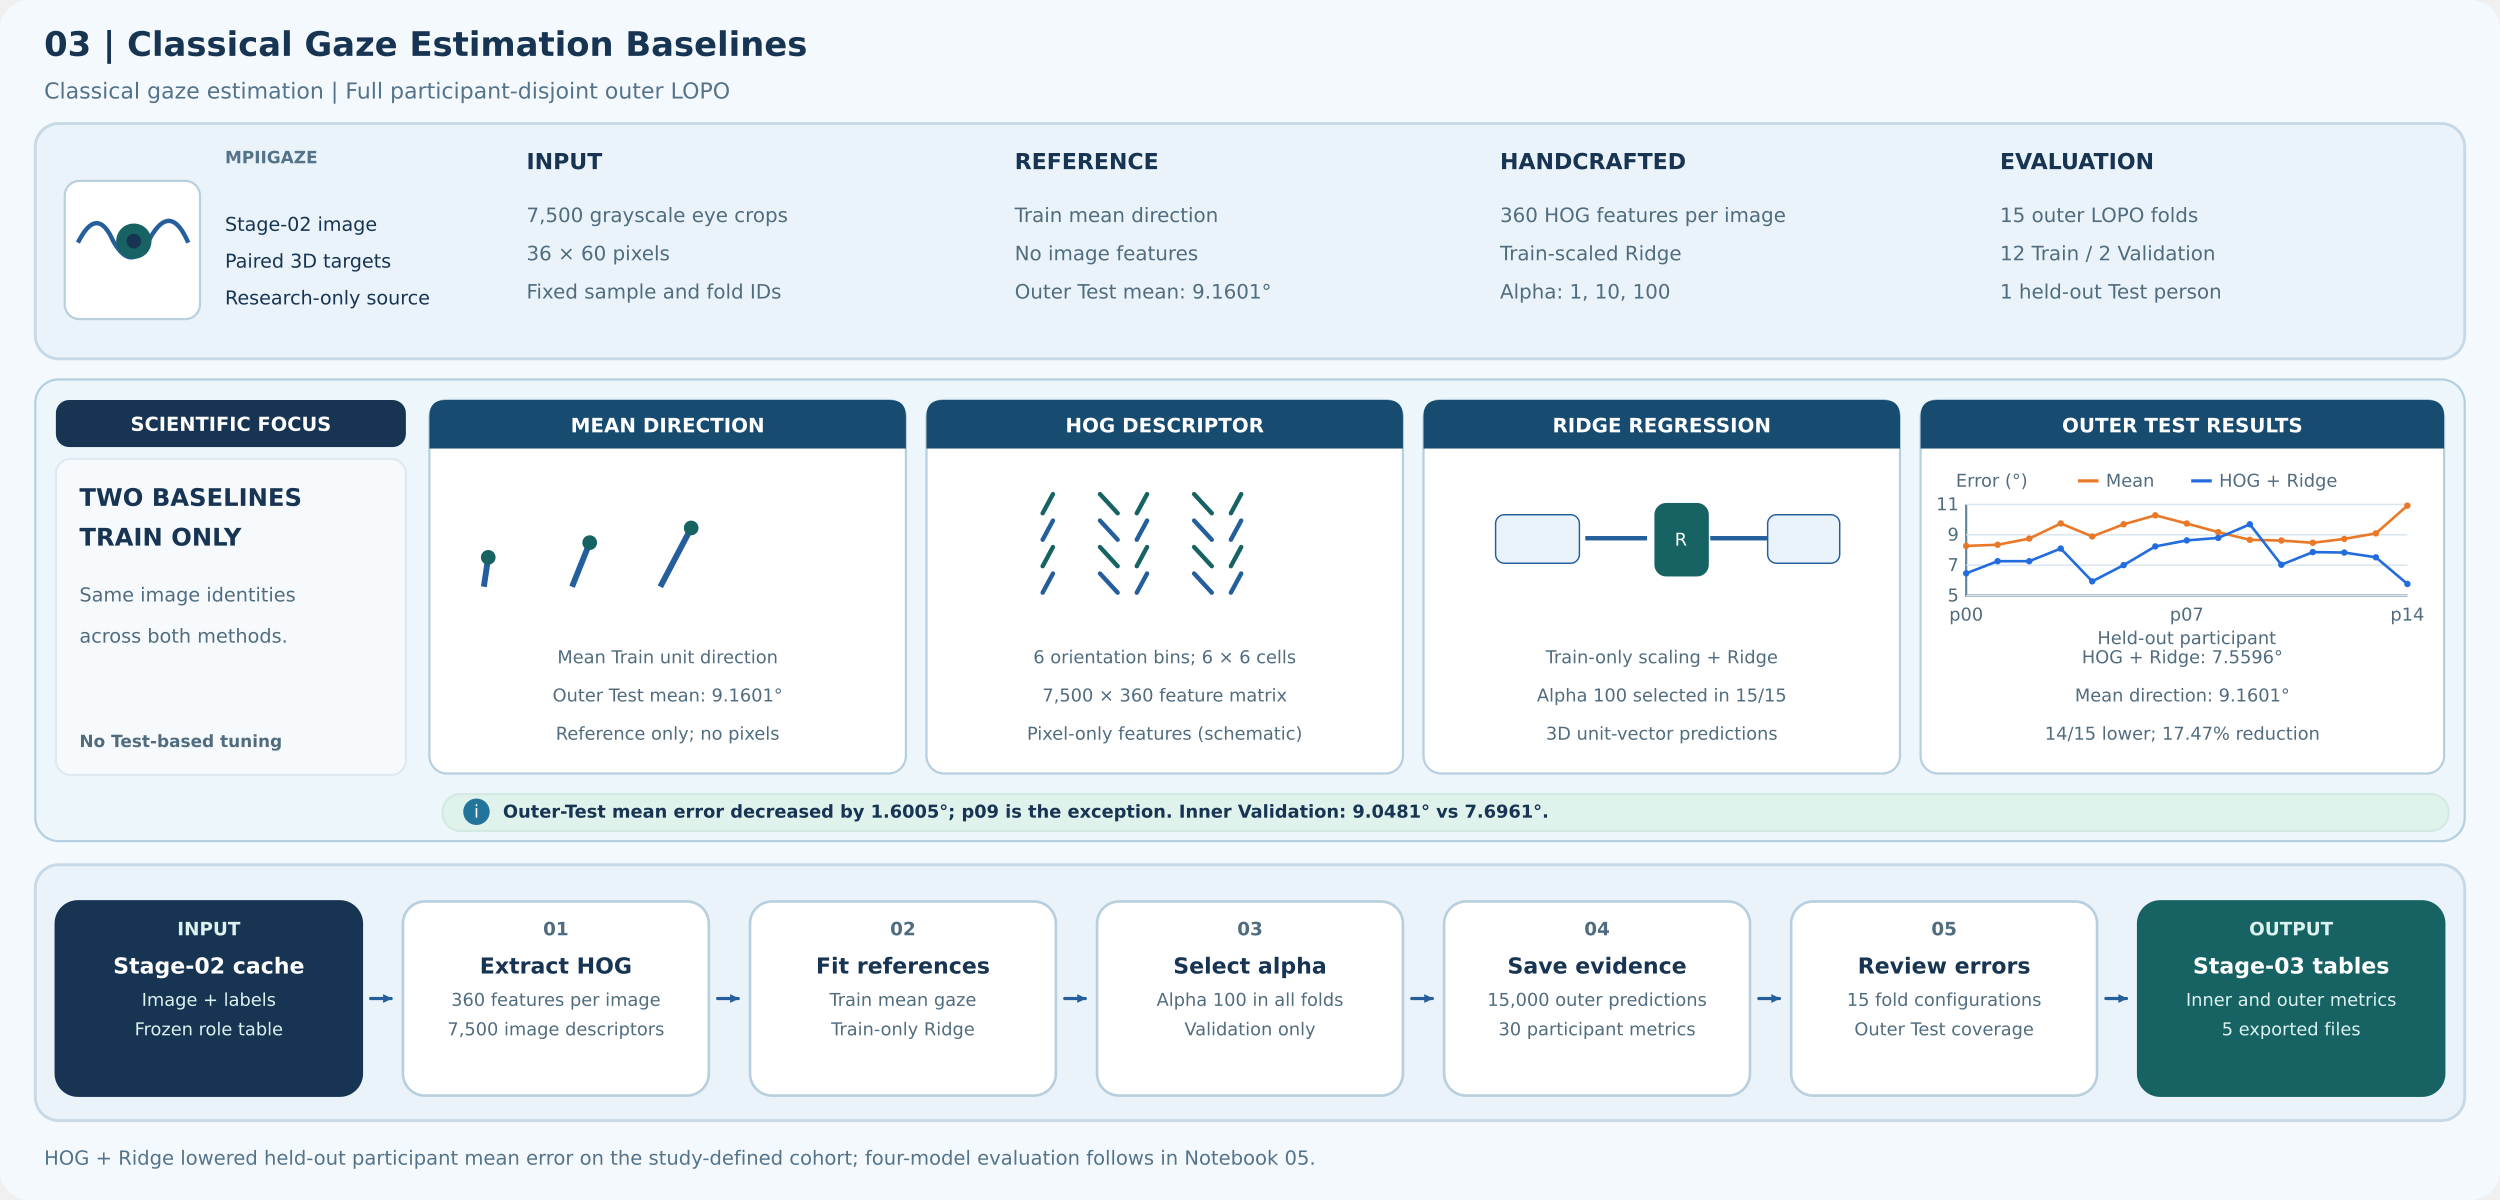
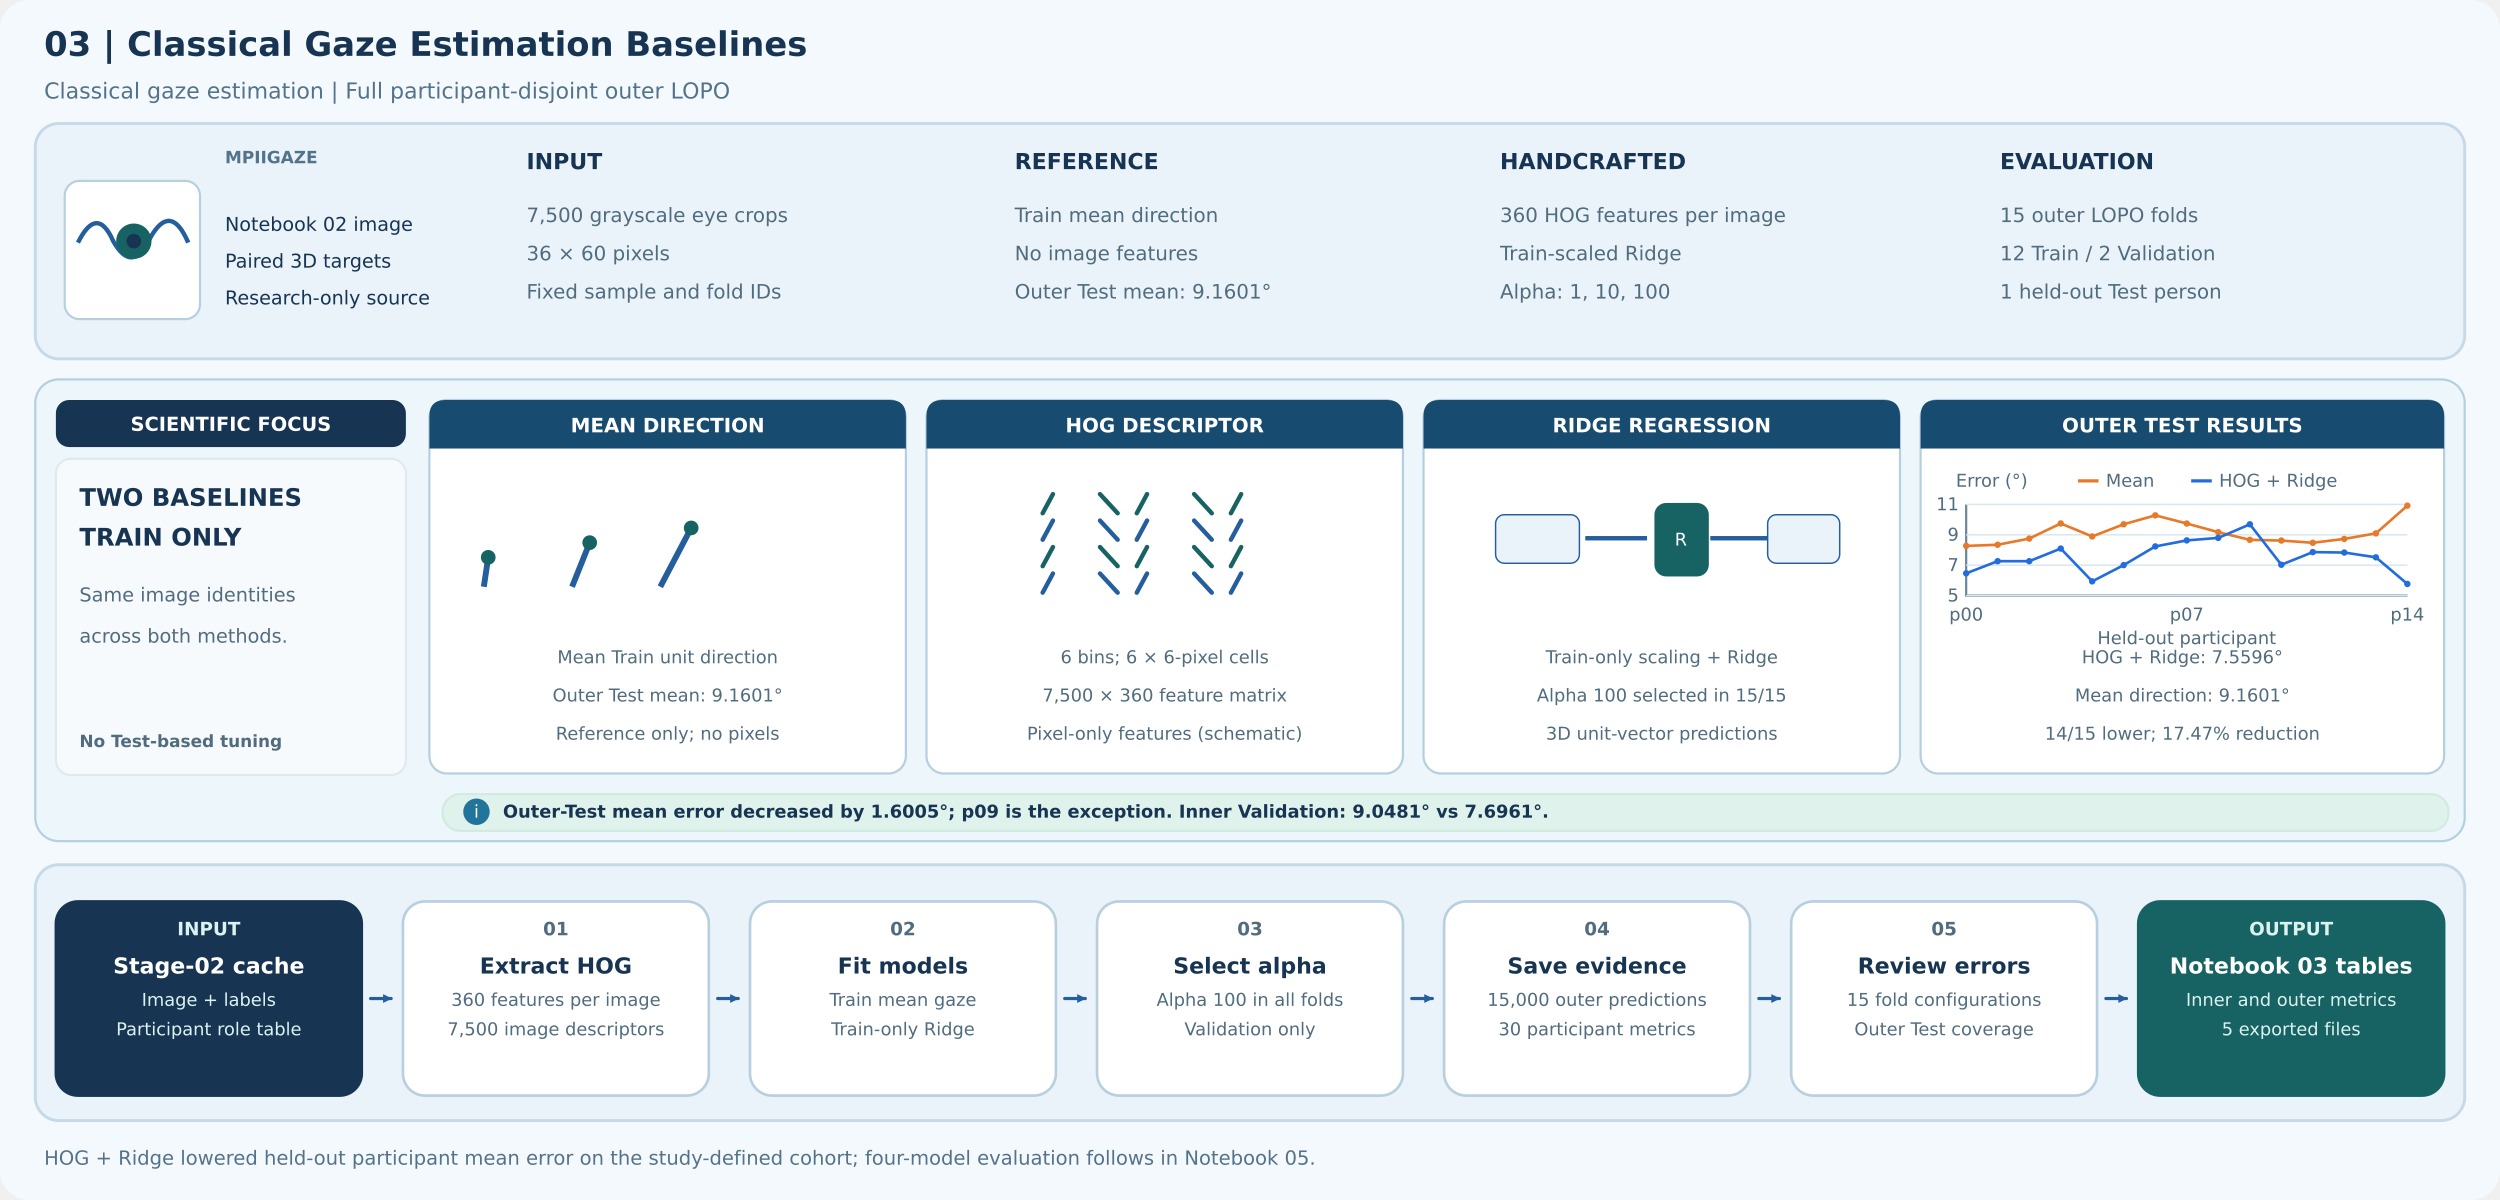
<svg xmlns="http://www.w3.org/2000/svg" width="1700" height="816" viewBox="0 0 1700 816" role="img" aria-labelledby="title desc">
  <defs>
    <marker id="arr" markerUnits="userSpaceOnUse" markerWidth="6" markerHeight="6" refX="5.5" refY="3" orient="auto">
      <path d="M0 0 L6 3 L0 6 Z" fill="#245E9D" />
    </marker>
    <style>text{font-family:DejaVu Sans,Arial,sans-serif;font-weight:400}
.figure-title{font-size:23px;font-weight:700;fill:#173453}.subtitle{font-size:15px;fill:#54738A}
.source-heading{font-size:11.5px;font-weight:700;fill:#53738A}.source-label{font-size:13px;fill:#173453}
.context-heading{font-size:15px;font-weight:700;fill:#173453}.context-body{font-size:13.5px;fill:#506C7E}
.section-label{font-size:13.2px;font-weight:700;fill:#FFFFFF}.focus-heading{font-size:16.5px;font-weight:700;fill:#173453}
.focus-body{font-size:13.1px;fill:#506C7E}.qualification{font-size:11.5px;font-weight:700;fill:#506C7E}
.card-heading{font-size:13.5px;font-weight:700;fill:#FFFFFF}.card-body{font-size:12.1px;fill:#506C7E}
.workflow-id{font-size:12.5px;font-weight:700;fill:#506C7E}.workflow-heading{font-size:15px;font-weight:700;fill:#173453}
.workflow-body{font-size:12.1px;fill:#506C7E}.terminal-id{font-size:12.5px;font-weight:700;fill:#DBF2EF}
.terminal-heading{font-size:15px;font-weight:700;fill:#FFFFFF}.terminal-body{font-size:12.1px;fill:#DBF2EF}
.footer{font-size:13.3px;fill:#54738A}.note{font-size:12.1px;font-weight:700;fill:#173453}</style>
  </defs>
  <rect id="canvas" x="0" y="0" width="1700" height="816" rx="20" fill="#F4F9FD" />
  <g id="band-0-header">
    <text id="title-text" x="30" y="38" class="figure-title">03 | Classical Gaze Estimation Baselines</text>
    <text id="subtitle-text" x="30" y="67" class="subtitle">Classical gaze estimation | Full participant-disjoint outer LOPO</text>
  </g>
  <g id="band-1-context">
    <rect id="context-container" x="24" y="84" width="1652" height="160" rx="16" fill="#EAF3FA" stroke="#C7D9E6" stroke-width="2" />
    <g id="source-schematic">
      <rect id="source-icon-frame" x="44" y="123" width="92" height="94" rx="10" fill="#FFFFFF" stroke="#B8CFDE" stroke-width="1.5" />
      <path d="M53 165Q66 139 77 164Q90 187 102 162Q116 137 128 165" fill="none" stroke="#245E9D" stroke-width="3" />
      <circle cx="91" cy="164" r="12" fill="#176363" />
      <circle cx="91" cy="164" r="5" fill="#173453" />
      <text x="153" y="111" class="source-heading">MPIIGAZE</text>
-       <text x="153" y="157" class="source-label">Stage-02 image</text>
+       <text x="153" y="157" class="source-label">Notebook 02 image</text>
      <text x="153" y="182" class="source-label">Paired 3D targets</text>
      <text x="153" y="207" class="source-label">Research-only source</text>
    </g>
    <g id="context-module-1">
      <text x="358" y="115" class="context-heading">INPUT</text>
      <text x="358" y="151" class="context-body">7,500 grayscale eye crops</text>
      <text x="358" y="177" class="context-body">36 × 60 pixels</text>
      <text x="358" y="203" class="context-body">Fixed sample and fold IDs</text>
    </g>
    <g id="context-module-2">
      <text x="690" y="115" class="context-heading">REFERENCE</text>
      <text x="690" y="151" class="context-body">Train mean direction</text>
      <text x="690" y="177" class="context-body">No image features</text>
      <text x="690" y="203" class="context-body">Outer Test mean: 9.1601°</text>
    </g>
    <g id="context-module-3">
      <text x="1020" y="115" class="context-heading">HANDCRAFTED</text>
      <text x="1020" y="151" class="context-body">360 HOG features per image</text>
      <text x="1020" y="177" class="context-body">Train-scaled Ridge</text>
      <text x="1020" y="203" class="context-body">Alpha: 1, 10, 100</text>
    </g>
    <g id="context-module-4">
      <text x="1360" y="115" class="context-heading">EVALUATION</text>
      <text x="1360" y="151" class="context-body">15 outer LOPO folds</text>
      <text x="1360" y="177" class="context-body">12 Train / 2 Validation</text>
      <text x="1360" y="203" class="context-body">1 held-out Test person</text>
    </g>
  </g>
  <g id="band-2-analysis">
    <rect id="analysis-container" x="24" y="258" width="1652" height="314" rx="16" fill="#EDF6FB" stroke="#B4CFE0" stroke-width="1.5" />
    <g id="analysis-focus">
      <rect id="section-label-box" x="38" y="272" width="238" height="32" rx="9" fill="#173453" />
      <text x="157" y="293" class="section-label" text-anchor="middle">SCIENTIFIC FOCUS</text>
      <rect id="focus-card" x="38" y="312" width="238" height="215" rx="10" fill="#F7FAFD" stroke="#DFEAF0" stroke-width="1.5" />
      <text x="54" y="344" class="focus-heading">TWO BASELINES</text>
      <text x="54" y="371" class="focus-heading">TRAIN ONLY</text>
      <text x="54" y="409" class="focus-body">Same image identities</text>
      <text x="54" y="437" class="focus-body">across both methods.</text>
      <text x="54" y="508" class="qualification">No Test-based tuning</text>
    </g>
    <g id="evidence-panel-1">
      <rect id="evidence-card-1" x="292" y="272" width="324" height="254" rx="12" fill="#FFFFFF" stroke="#B6CFDE" stroke-width="1.5" />
      <path id="evidence-header-1" d="M303 272 H605 Q616 272 616 283 V305 H292 V283 Q292 272 303 272 Z" fill="#174B70" />
      <text x="454" y="294" class="card-heading" text-anchor="middle">MEAN DIRECTION</text>
      <g id="evidence-content-1">
        <g data-diagram="vector" aria-label="vector scientific schematic">
          <path d="M329 399l3 -20" stroke="#245E9D" stroke-width="4" />
          <circle cx="332" cy="379" r="5" fill="#176363" />
          <path d="M389 399l12 -30" stroke="#245E9D" stroke-width="4" />
          <circle cx="401" cy="369" r="5" fill="#176363" />
          <path d="M449 399l21 -40" stroke="#245E9D" stroke-width="4" />
          <circle cx="470" cy="359" r="5" fill="#176363" />
        </g>
        <text x="454" y="451" class="card-body" text-anchor="middle">Mean Train unit direction</text>
        <text x="454" y="477" class="card-body" text-anchor="middle">Outer Test mean: 9.1601°</text>
        <text x="454" y="503" class="card-body" text-anchor="middle">Reference only; no pixels</text>
      </g>
    </g>
    <g id="evidence-panel-2">
      <rect id="evidence-card-2" x="630" y="272" width="324" height="254" rx="12" fill="#FFFFFF" stroke="#B6CFDE" stroke-width="1.5" />
      <path id="evidence-header-2" d="M641 272 H943 Q954 272 954 283 V305 H630 V283 Q630 272 641 272 Z" fill="#174B70" />
      <text x="792" y="294" class="card-heading" text-anchor="middle">HOG DESCRIPTOR</text>
      <g id="evidence-content-2">
        <g data-diagram="hog" aria-label="hog scientific schematic">
          <path d="M716 336l-7 13" stroke="#176363" stroke-width="3" stroke-linecap="round" />
          <path d="M748 336l12 13" stroke="#176363" stroke-width="3" stroke-linecap="round" />
          <path d="M780 336l-7 13" stroke="#176363" stroke-width="3" stroke-linecap="round" />
          <path d="M812 336l12 13" stroke="#176363" stroke-width="3" stroke-linecap="round" />
          <path d="M844 336l-7 13" stroke="#176363" stroke-width="3" stroke-linecap="round" />
          <path d="M716 354l-7 13" stroke="#245E9D" stroke-width="3" stroke-linecap="round" />
          <path d="M748 354l12 13" stroke="#245E9D" stroke-width="3" stroke-linecap="round" />
          <path d="M780 354l-7 13" stroke="#245E9D" stroke-width="3" stroke-linecap="round" />
          <path d="M812 354l12 13" stroke="#245E9D" stroke-width="3" stroke-linecap="round" />
          <path d="M844 354l-7 13" stroke="#245E9D" stroke-width="3" stroke-linecap="round" />
          <path d="M716 372l-7 13" stroke="#176363" stroke-width="3" stroke-linecap="round" />
          <path d="M748 372l12 13" stroke="#176363" stroke-width="3" stroke-linecap="round" />
          <path d="M780 372l-7 13" stroke="#176363" stroke-width="3" stroke-linecap="round" />
          <path d="M812 372l12 13" stroke="#176363" stroke-width="3" stroke-linecap="round" />
          <path d="M844 372l-7 13" stroke="#176363" stroke-width="3" stroke-linecap="round" />
          <path d="M716 390l-7 13" stroke="#245E9D" stroke-width="3" stroke-linecap="round" />
          <path d="M748 390l12 13" stroke="#245E9D" stroke-width="3" stroke-linecap="round" />
          <path d="M780 390l-7 13" stroke="#245E9D" stroke-width="3" stroke-linecap="round" />
          <path d="M812 390l12 13" stroke="#245E9D" stroke-width="3" stroke-linecap="round" />
          <path d="M844 390l-7 13" stroke="#245E9D" stroke-width="3" stroke-linecap="round" />
        </g>
-         <text x="792" y="451" class="card-body" text-anchor="middle">6 orientation bins; 6 × 6 cells</text>
+         <text x="792" y="451" class="card-body" text-anchor="middle">6 bins; 6 × 6-pixel cells</text>
        <text x="792" y="477" class="card-body" text-anchor="middle">7,500 × 360 feature matrix</text>
        <text x="792" y="503" class="card-body" text-anchor="middle">Pixel-only features (schematic)</text>
      </g>
    </g>
    <g id="evidence-panel-3">
      <rect id="evidence-card-3" x="968" y="272" width="324" height="254" rx="12" fill="#FFFFFF" stroke="#B6CFDE" stroke-width="1.5" />
      <path id="evidence-header-3" d="M979 272 H1281 Q1292 272 1292 283 V305 H968 V283 Q968 272 979 272 Z" fill="#174B70" />
      <text x="1130" y="294" class="card-heading" text-anchor="middle">RIDGE REGRESSION</text>
      <g id="evidence-content-3">
        <g data-diagram="ridge" aria-label="ridge scientific schematic">
          <rect x="1017" y="350" width="57" height="33" rx="6" fill="#EAF3FA" stroke="#245E9D" />
          <path d="M1078 366H1120M1163 366h39" stroke="#245E9D" stroke-width="3" />
          <rect x="1125" y="342" width="37" height="50" rx="8" fill="#176363" />
          <rect x="1202" y="350" width="49" height="33" rx="6" fill="#EAF3FA" stroke="#245E9D" />
          <text x="1143" y="371" fill="white" font-size="12" text-anchor="middle">R</text>
        </g>
        <text x="1130" y="451" class="card-body" text-anchor="middle">Train-only scaling + Ridge</text>
        <text x="1130" y="477" class="card-body" text-anchor="middle">Alpha 100 selected in 15/15</text>
        <text x="1130" y="503" class="card-body" text-anchor="middle">3D unit-vector predictions</text>
      </g>
    </g>
    <g id="evidence-panel-4">
      <rect id="evidence-card-4" x="1306" y="272" width="356" height="254" rx="12" fill="#FFFFFF" stroke="#B6CFDE" stroke-width="1.5" />
      <path id="evidence-header-4" d="M1317 272 H1651 Q1662 272 1662 283 V305 H1306 V283 Q1306 272 1317 272 Z" fill="#174B70" />
      <text x="1484" y="294" class="card-heading" text-anchor="middle">OUTER TEST RESULTS</text>
      <g id="evidence-content-4">
        <g data-diagram="outer-test-errors" aria-label="Outer Test mean angular error per held-out participant, degrees">
          <path d="M1337 343 V405 H1637" fill="none" stroke="#66879D" stroke-width="1.5" />
          <path d="M1337 405 H1637" stroke="#D9E6EF" stroke-width="1" />
          <text x="1332" y="409" class="card-body" text-anchor="end">5</text>
          <path d="M1337 384.333 H1637" stroke="#D9E6EF" stroke-width="1" />
          <text x="1332" y="388.333" class="card-body" text-anchor="end">7</text>
          <path d="M1337 363.667 H1637" stroke="#D9E6EF" stroke-width="1" />
          <text x="1332" y="367.667" class="card-body" text-anchor="end">9</text>
          <path d="M1337 343 H1637" stroke="#D9E6EF" stroke-width="1" />
          <text x="1332" y="347" class="card-body" text-anchor="end">11</text>
          <polyline points="1337.0,371.21 1358.4,370.44 1379.9,366.24 1401.3,355.95 1422.7,364.80 1444.1,356.50 1465.6,350.43 1487.0,356.00 1508.4,361.87 1529.9,367.08 1551.3,367.58 1572.7,369.09 1594.1,366.46 1615.6,362.70 1637.0,343.84" fill="none" stroke="#E87929" stroke-width="1.8" />
          <circle cx="1337.0" cy="371.21" r="2.2" fill="#E87929" />
          <circle cx="1358.4" cy="370.44" r="2.2" fill="#E87929" />
          <circle cx="1379.9" cy="366.24" r="2.2" fill="#E87929" />
          <circle cx="1401.3" cy="355.95" r="2.2" fill="#E87929" />
          <circle cx="1422.7" cy="364.80" r="2.2" fill="#E87929" />
          <circle cx="1444.1" cy="356.50" r="2.2" fill="#E87929" />
          <circle cx="1465.6" cy="350.43" r="2.2" fill="#E87929" />
          <circle cx="1487.0" cy="356.00" r="2.2" fill="#E87929" />
          <circle cx="1508.4" cy="361.87" r="2.2" fill="#E87929" />
          <circle cx="1529.9" cy="367.08" r="2.2" fill="#E87929" />
          <circle cx="1551.3" cy="367.58" r="2.2" fill="#E87929" />
          <circle cx="1572.7" cy="369.09" r="2.2" fill="#E87929" />
          <circle cx="1594.1" cy="366.46" r="2.2" fill="#E87929" />
          <circle cx="1615.6" cy="362.70" r="2.2" fill="#E87929" />
          <circle cx="1637.0" cy="343.84" r="2.2" fill="#E87929" />
          <polyline points="1337.0,389.86 1358.4,381.61 1379.9,381.61 1401.3,373.02 1422.7,395.32 1444.1,384.28 1465.6,371.56 1487.0,367.47 1508.4,365.77 1529.9,356.52 1551.3,384.03 1572.7,375.43 1594.1,375.73 1615.6,378.98 1637.0,397.08" fill="none" stroke="#236CDE" stroke-width="1.8" />
          <circle cx="1337.0" cy="389.86" r="2.2" fill="#236CDE" />
          <circle cx="1358.4" cy="381.61" r="2.2" fill="#236CDE" />
          <circle cx="1379.9" cy="381.61" r="2.2" fill="#236CDE" />
          <circle cx="1401.3" cy="373.02" r="2.2" fill="#236CDE" />
          <circle cx="1422.7" cy="395.32" r="2.2" fill="#236CDE" />
          <circle cx="1444.1" cy="384.28" r="2.2" fill="#236CDE" />
          <circle cx="1465.6" cy="371.56" r="2.2" fill="#236CDE" />
          <circle cx="1487.0" cy="367.47" r="2.2" fill="#236CDE" />
          <circle cx="1508.4" cy="365.77" r="2.2" fill="#236CDE" />
          <circle cx="1529.9" cy="356.52" r="2.2" fill="#236CDE" />
          <circle cx="1551.3" cy="384.03" r="2.2" fill="#236CDE" />
          <circle cx="1572.7" cy="375.43" r="2.2" fill="#236CDE" />
          <circle cx="1594.1" cy="375.73" r="2.2" fill="#236CDE" />
          <circle cx="1615.6" cy="378.98" r="2.2" fill="#236CDE" />
          <circle cx="1637.0" cy="397.08" r="2.2" fill="#236CDE" />
          <text x="1330" y="331" class="card-body">Error (°)</text>
          <path d="M1413 327h14" stroke="#E87929" stroke-width="2.2" />
          <text x="1432" y="331" class="card-body">Mean</text>
          <path d="M1490 327h14" stroke="#236CDE" stroke-width="2.2" />
          <text x="1509" y="331" class="card-body">HOG + Ridge</text>
          <text x="1337" y="422" class="card-body" text-anchor="middle">p00</text>
          <text x="1487" y="422" class="card-body" text-anchor="middle">p07</text>
          <text x="1637" y="422" class="card-body" text-anchor="middle">p14</text>
          <text x="1487" y="438" class="card-body" text-anchor="middle">Held-out participant</text>
        </g>
        <text x="1484" y="451" class="card-body" text-anchor="middle">HOG + Ridge: 7.5596°</text>
        <text x="1484" y="477" class="card-body" text-anchor="middle">Mean direction: 9.1601°</text>
        <text x="1484" y="503" class="card-body" text-anchor="middle">14/15 lower; 17.47% reduction</text>
      </g>
    </g>
    <g id="optional-scientific-note">
      <rect id="note-strip" x="301" y="540" width="1364" height="25" rx="12" fill="#E0F2EC" stroke="#D3EAE2" stroke-width="1.5" />
      <circle cx="324" cy="552" r="9" fill="#23749A" />
      <text x="324" y="556" fill="#FFFFFF" font-size="12" text-anchor="middle">i</text>
      <text x="342" y="556" class="note">Outer-Test mean error decreased by 1.6005°; p09 is the exception. Inner Validation: 9.0481° vs 7.6961°.</text>
    </g>
  </g>
  <g id="band-3-workflow">
    <rect id="workflow-container" x="24" y="588" width="1652" height="174" rx="16" fill="#EAF3FA" stroke="#C7D9E6" stroke-width="2" />
    <g id="workflow-input">
      <rect id="workflow-node-0" x="38" y="613" width="208" height="132" rx="15" fill="#173453" stroke="#173453" stroke-width="1.8" />
      <text x="142" y="636" text-anchor="middle" class="terminal-id">INPUT</text>
      <text x="142" y="662" text-anchor="middle" class="terminal-heading">Stage-02 cache</text>
      <text x="142" y="684" text-anchor="middle" class="terminal-body">Image + labels</text>
-       <text x="142" y="704" text-anchor="middle" class="terminal-body">Frozen role table</text>
+       <text x="142" y="704" text-anchor="middle" class="terminal-body">Participant role table</text>
    </g>
    <path id="workflow-connector-0" d="M252 679 H266" fill="none" stroke="#245E9D" stroke-width="2.2" stroke-linecap="round" marker-end="url(#arr)" />
    <g id="workflow-process-1">
      <rect id="workflow-node-1" x="274" y="613" width="208" height="132" rx="15" fill="#FFFFFF" stroke="#B8CFDE" stroke-width="1.8" />
      <text x="378" y="636" text-anchor="middle" class="workflow-id">01</text>
      <text x="378" y="662" text-anchor="middle" class="workflow-heading">Extract HOG</text>
      <text x="378" y="684" text-anchor="middle" class="workflow-body">360 features per image</text>
      <text x="378" y="704" text-anchor="middle" class="workflow-body">7,500 image descriptors</text>
    </g>
    <path id="workflow-connector-1" d="M488 679 H502" fill="none" stroke="#245E9D" stroke-width="2.2" stroke-linecap="round" marker-end="url(#arr)" />
    <g id="workflow-process-2">
      <rect id="workflow-node-2" x="510" y="613" width="208" height="132" rx="15" fill="#FFFFFF" stroke="#B8CFDE" stroke-width="1.8" />
      <text x="614" y="636" text-anchor="middle" class="workflow-id">02</text>
-       <text x="614" y="662" text-anchor="middle" class="workflow-heading">Fit references</text>
+       <text x="614" y="662" text-anchor="middle" class="workflow-heading">Fit models</text>
      <text x="614" y="684" text-anchor="middle" class="workflow-body">Train mean gaze</text>
      <text x="614" y="704" text-anchor="middle" class="workflow-body">Train-only Ridge</text>
    </g>
    <path id="workflow-connector-2" d="M724 679 H738" fill="none" stroke="#245E9D" stroke-width="2.2" stroke-linecap="round" marker-end="url(#arr)" />
    <g id="workflow-process-3">
      <rect id="workflow-node-3" x="746" y="613" width="208" height="132" rx="15" fill="#FFFFFF" stroke="#B8CFDE" stroke-width="1.8" />
      <text x="850" y="636" text-anchor="middle" class="workflow-id">03</text>
      <text x="850" y="662" text-anchor="middle" class="workflow-heading">Select alpha</text>
      <text x="850" y="684" text-anchor="middle" class="workflow-body">Alpha 100 in all folds</text>
      <text x="850" y="704" text-anchor="middle" class="workflow-body">Validation only</text>
    </g>
    <path id="workflow-connector-3" d="M960 679 H974" fill="none" stroke="#245E9D" stroke-width="2.2" stroke-linecap="round" marker-end="url(#arr)" />
    <g id="workflow-process-4">
      <rect id="workflow-node-4" x="982" y="613" width="208" height="132" rx="15" fill="#FFFFFF" stroke="#B8CFDE" stroke-width="1.8" />
      <text x="1086" y="636" text-anchor="middle" class="workflow-id">04</text>
      <text x="1086" y="662" text-anchor="middle" class="workflow-heading">Save evidence</text>
      <text x="1086" y="684" text-anchor="middle" class="workflow-body">15,000 outer predictions</text>
      <text x="1086" y="704" text-anchor="middle" class="workflow-body">30 participant metrics</text>
    </g>
    <path id="workflow-connector-4" d="M1196 679 H1210" fill="none" stroke="#245E9D" stroke-width="2.2" stroke-linecap="round" marker-end="url(#arr)" />
    <g id="workflow-process-5">
      <rect id="workflow-node-5" x="1218" y="613" width="208" height="132" rx="15" fill="#FFFFFF" stroke="#B8CFDE" stroke-width="1.8" />
      <text x="1322" y="636" text-anchor="middle" class="workflow-id">05</text>
      <text x="1322" y="662" text-anchor="middle" class="workflow-heading">Review errors</text>
      <text x="1322" y="684" text-anchor="middle" class="workflow-body">15 fold configurations</text>
      <text x="1322" y="704" text-anchor="middle" class="workflow-body">Outer Test coverage</text>
    </g>
    <path id="workflow-connector-5" d="M1432 679 H1446" fill="none" stroke="#245E9D" stroke-width="2.2" stroke-linecap="round" marker-end="url(#arr)" />
    <g id="workflow-output">
      <rect id="workflow-node-6" x="1454" y="613" width="208" height="132" rx="15" fill="#176363" stroke="#176363" stroke-width="1.8" />
      <text x="1558" y="636" text-anchor="middle" class="terminal-id">OUTPUT</text>
-       <text x="1558" y="662" text-anchor="middle" class="terminal-heading">Stage-03 tables</text>
+       <text x="1558" y="662" text-anchor="middle" class="terminal-heading">Notebook 03 tables</text>
      <text x="1558" y="684" text-anchor="middle" class="terminal-body">Inner and outer metrics</text>
      <text x="1558" y="704" text-anchor="middle" class="terminal-body">5 exported files</text>
    </g>
  </g>
  <g id="band-4-summary">
    <text x="30" y="792" class="footer">HOG + Ridge lowered held-out participant mean error on the study-defined cohort; four-model evaluation follows in Notebook 05.</text>
  </g>
</svg>
